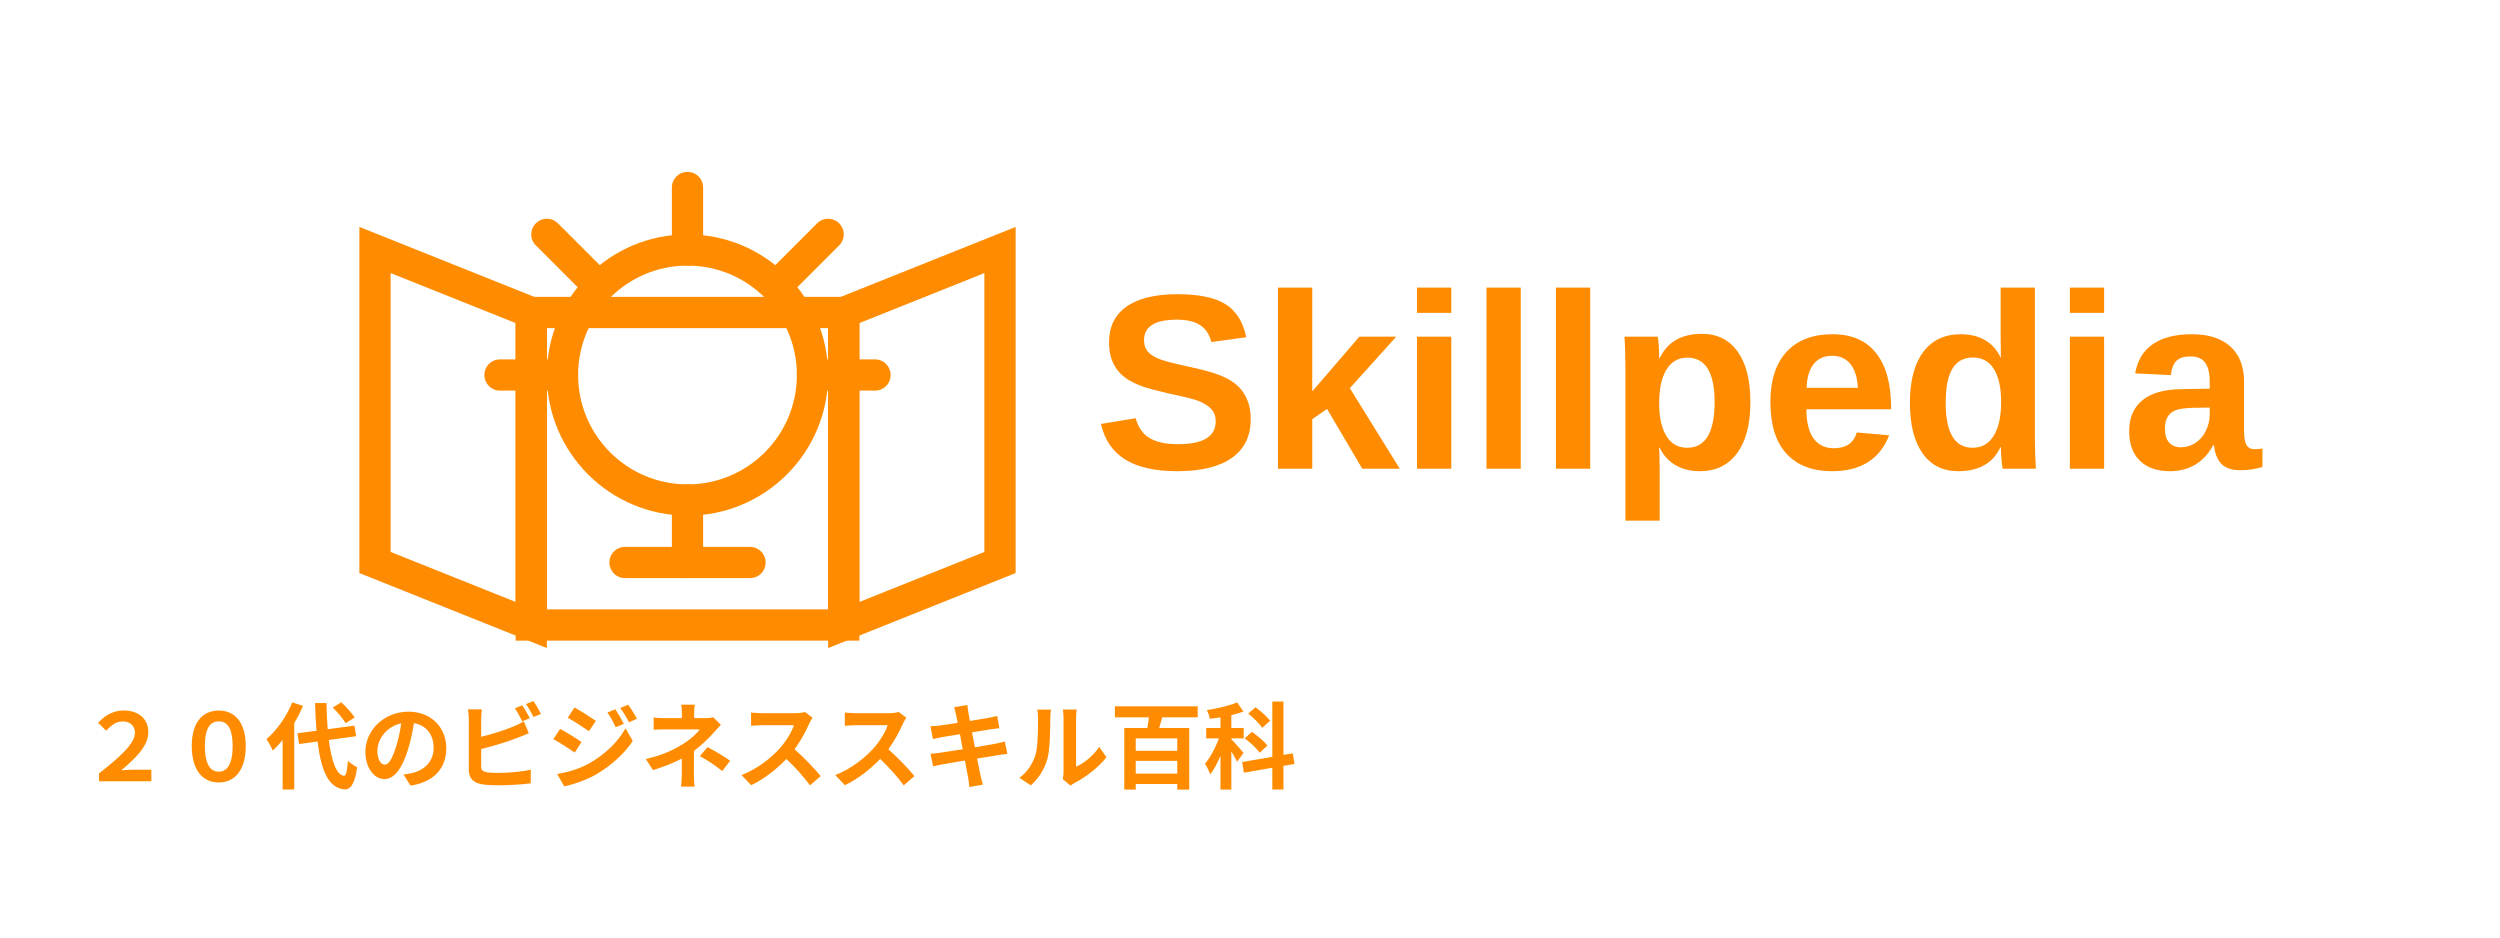
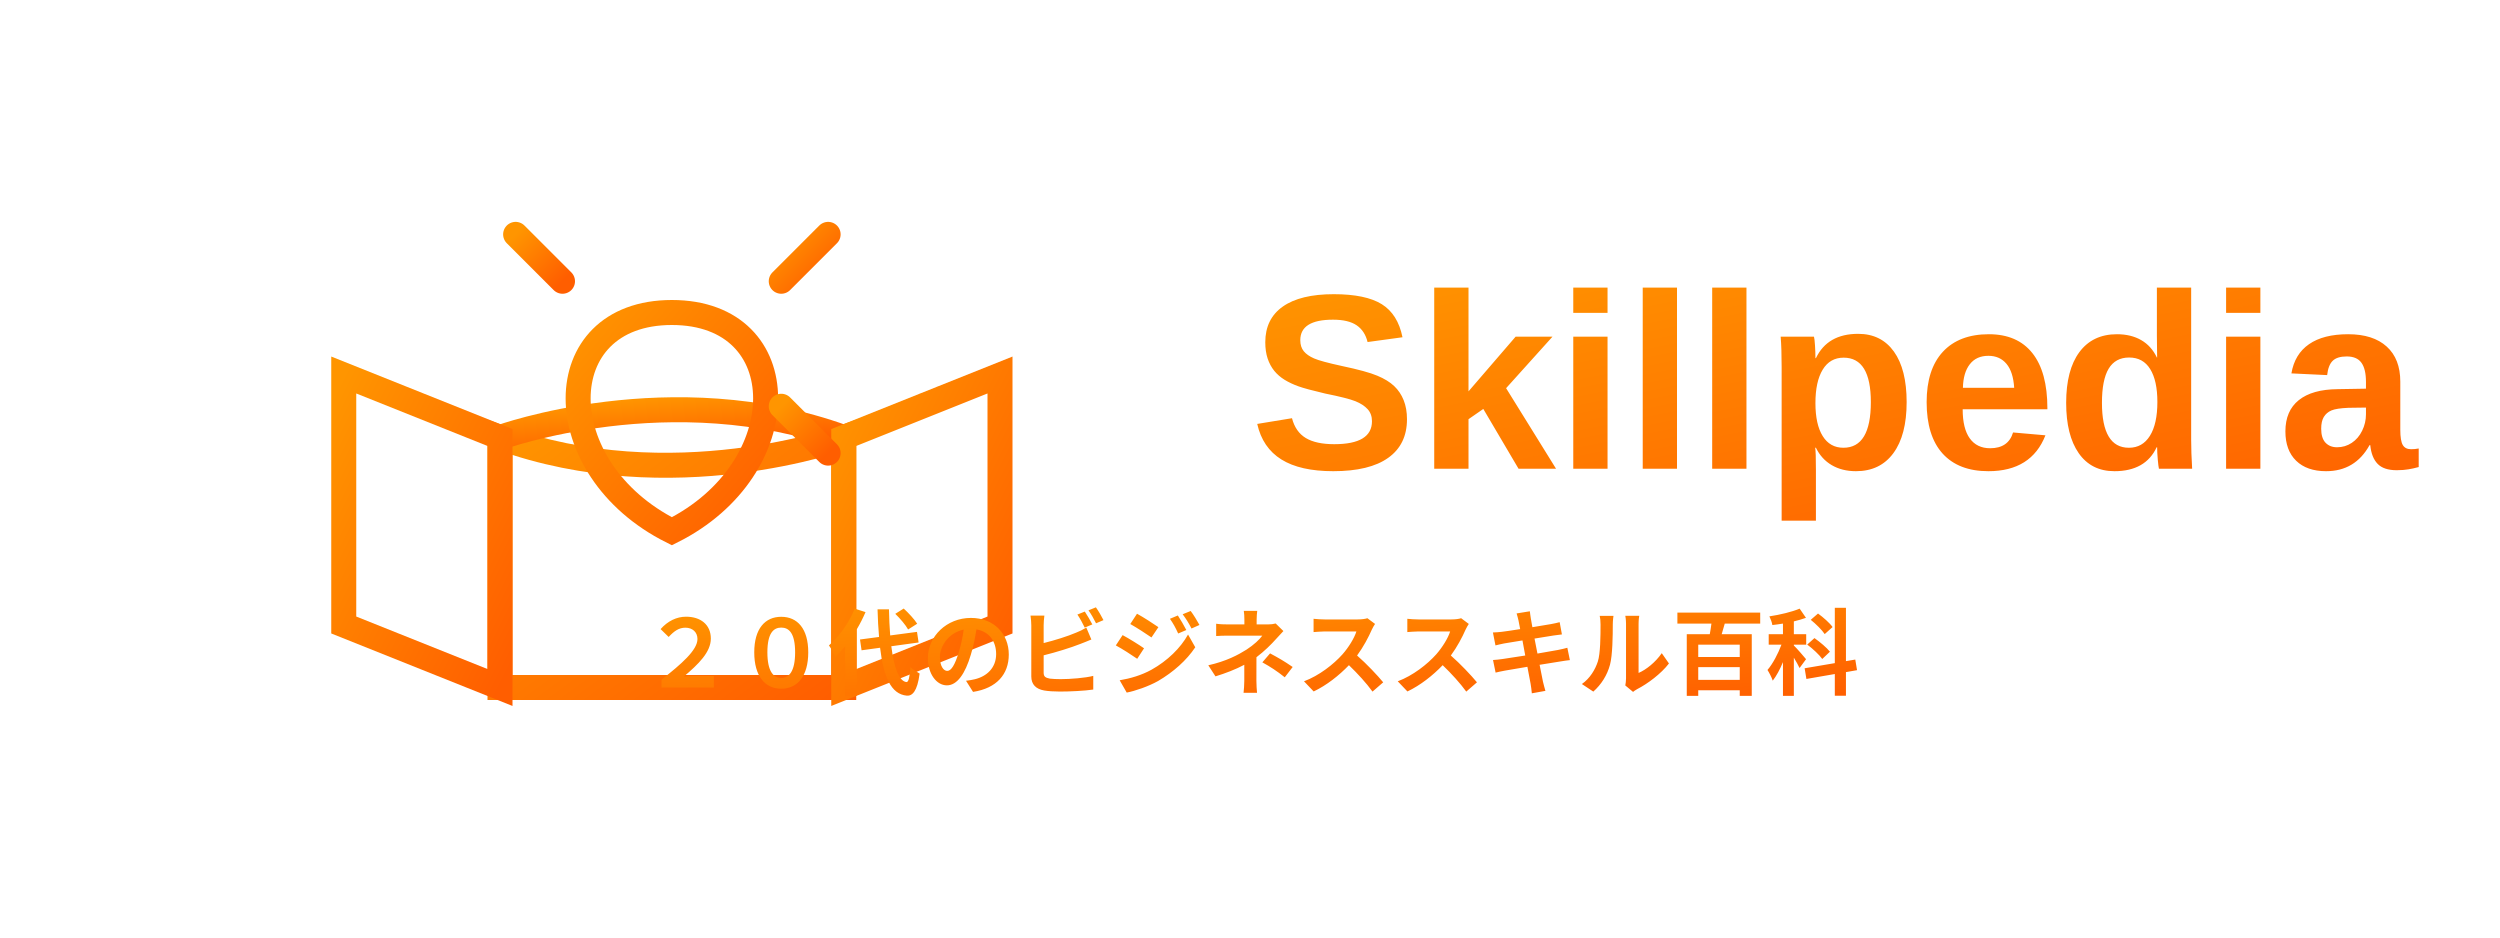
<svg xmlns="http://www.w3.org/2000/svg" viewBox="0 0 800 300">
+   <defs>
+     <linearGradient id="orangeGradient" x1="0%" y1="0%" x2="100%" y2="100%">
+       <stop offset="0%" style="stop-color:#FF9500;stop-opacity:1" />
+       <stop offset="100%" style="stop-color:#FF5E00;stop-opacity:1" />
+     </linearGradient>
+   </defs>
  <g>
-     <path d="M270,100 L270,200 L170,200 L170,100 Z" fill="none" stroke="#FF8C00" stroke-width="10" />
-     <path d="M170,100 L170,200 L120,180 L120,80 Z" fill="none" stroke="#FF8C00" stroke-width="10" />
-     <path d="M270,100 L270,200 L320,180 L320,80 Z" fill="none" stroke="#FF8C00" stroke-width="10" />
-     <circle cx="220" cy="120" r="40" fill="none" stroke="#FF8C00" stroke-width="10" />
-     <path d="M220,160 L220,180" stroke="#FF8C00" stroke-width="10" stroke-linecap="round" />
-     <path d="M200,180 L240,180" stroke="#FF8C00" stroke-width="10" stroke-linecap="round" />
-     <path d="M220,80 L220,60" stroke="#FF8C00" stroke-width="10" stroke-linecap="round" />
-     <path d="M260,120 L280,120" stroke="#FF8C00" stroke-width="10" stroke-linecap="round" />
-     <path d="M180,120 L160,120" stroke="#FF8C00" stroke-width="10" stroke-linecap="round" />
-     <path d="M250,90 L265,75" stroke="#FF8C00" stroke-width="10" stroke-linecap="round" />
-     <path d="M190,90 L175,75" stroke="#FF8C00" stroke-width="10" stroke-linecap="round" />
-     <text x="350" y="150" font-family="Arial, sans-serif" font-size="80" font-weight="bold" fill="#FF8C00">Skillpedia</text>
-     <text x="220" y="250" font-family="Arial, sans-serif" font-size="30" font-weight="bold" fill="#FF8C00" text-anchor="middle">２０代のビジネススキル百科</text>
+     <path d="M160,140 L160,220 L270,220 L270,140 C270,140 215,160 160,140 Z" fill="none" stroke="url(#orangeGradient)" stroke-width="8" />
+     <path d="M160,140 C160,140 215,120 270,140" stroke="url(#orangeGradient)" stroke-width="8" fill="none" />
+     <path d="M160,140 L160,220 L110,200 L110,120 Z" fill="none" stroke="url(#orangeGradient)" stroke-width="8" />
+     <path d="M270,140 L270,220 L320,200 L320,120 Z" fill="none" stroke="url(#orangeGradient)" stroke-width="8" />
+     <path d="M215,100 C175,100 175,150 215,170 C255,150 255,100 215,100 Z" fill="none" stroke="url(#orangeGradient)" stroke-width="8" />
+     <path d="M215,170 L215,190" stroke="url(#orangeGradient)" stroke-width="8" stroke-linecap="round" />
+     <path d="M200,190 L230,190" stroke="url(#orangeGradient)" stroke-width="8" stroke-linecap="round" />
+     <path d="M215,80 L215,60" stroke="url(#orangeGradient)" stroke-width="8" stroke-linecap="round" />
+     <path d="M250,90 L265,75" stroke="url(#orangeGradient)" stroke-width="8" stroke-linecap="round" />
+     <path d="M180,90 L165,75" stroke="url(#orangeGradient)" stroke-width="8" stroke-linecap="round" />
+     <path d="M250,130 L265,145" stroke="url(#orangeGradient)" stroke-width="8" stroke-linecap="round" />
+     <text x="400" y="150" font-family="Arial, sans-serif" font-size="80" font-weight="bold" fill="url(#orangeGradient)">Skillpedia</text>
+     <text x="400" y="220" font-family="Arial, sans-serif" font-size="30" font-weight="bold" fill="url(#orangeGradient)" text-anchor="middle">２０代のビジネススキル百科</text>
  </g>
</svg>
